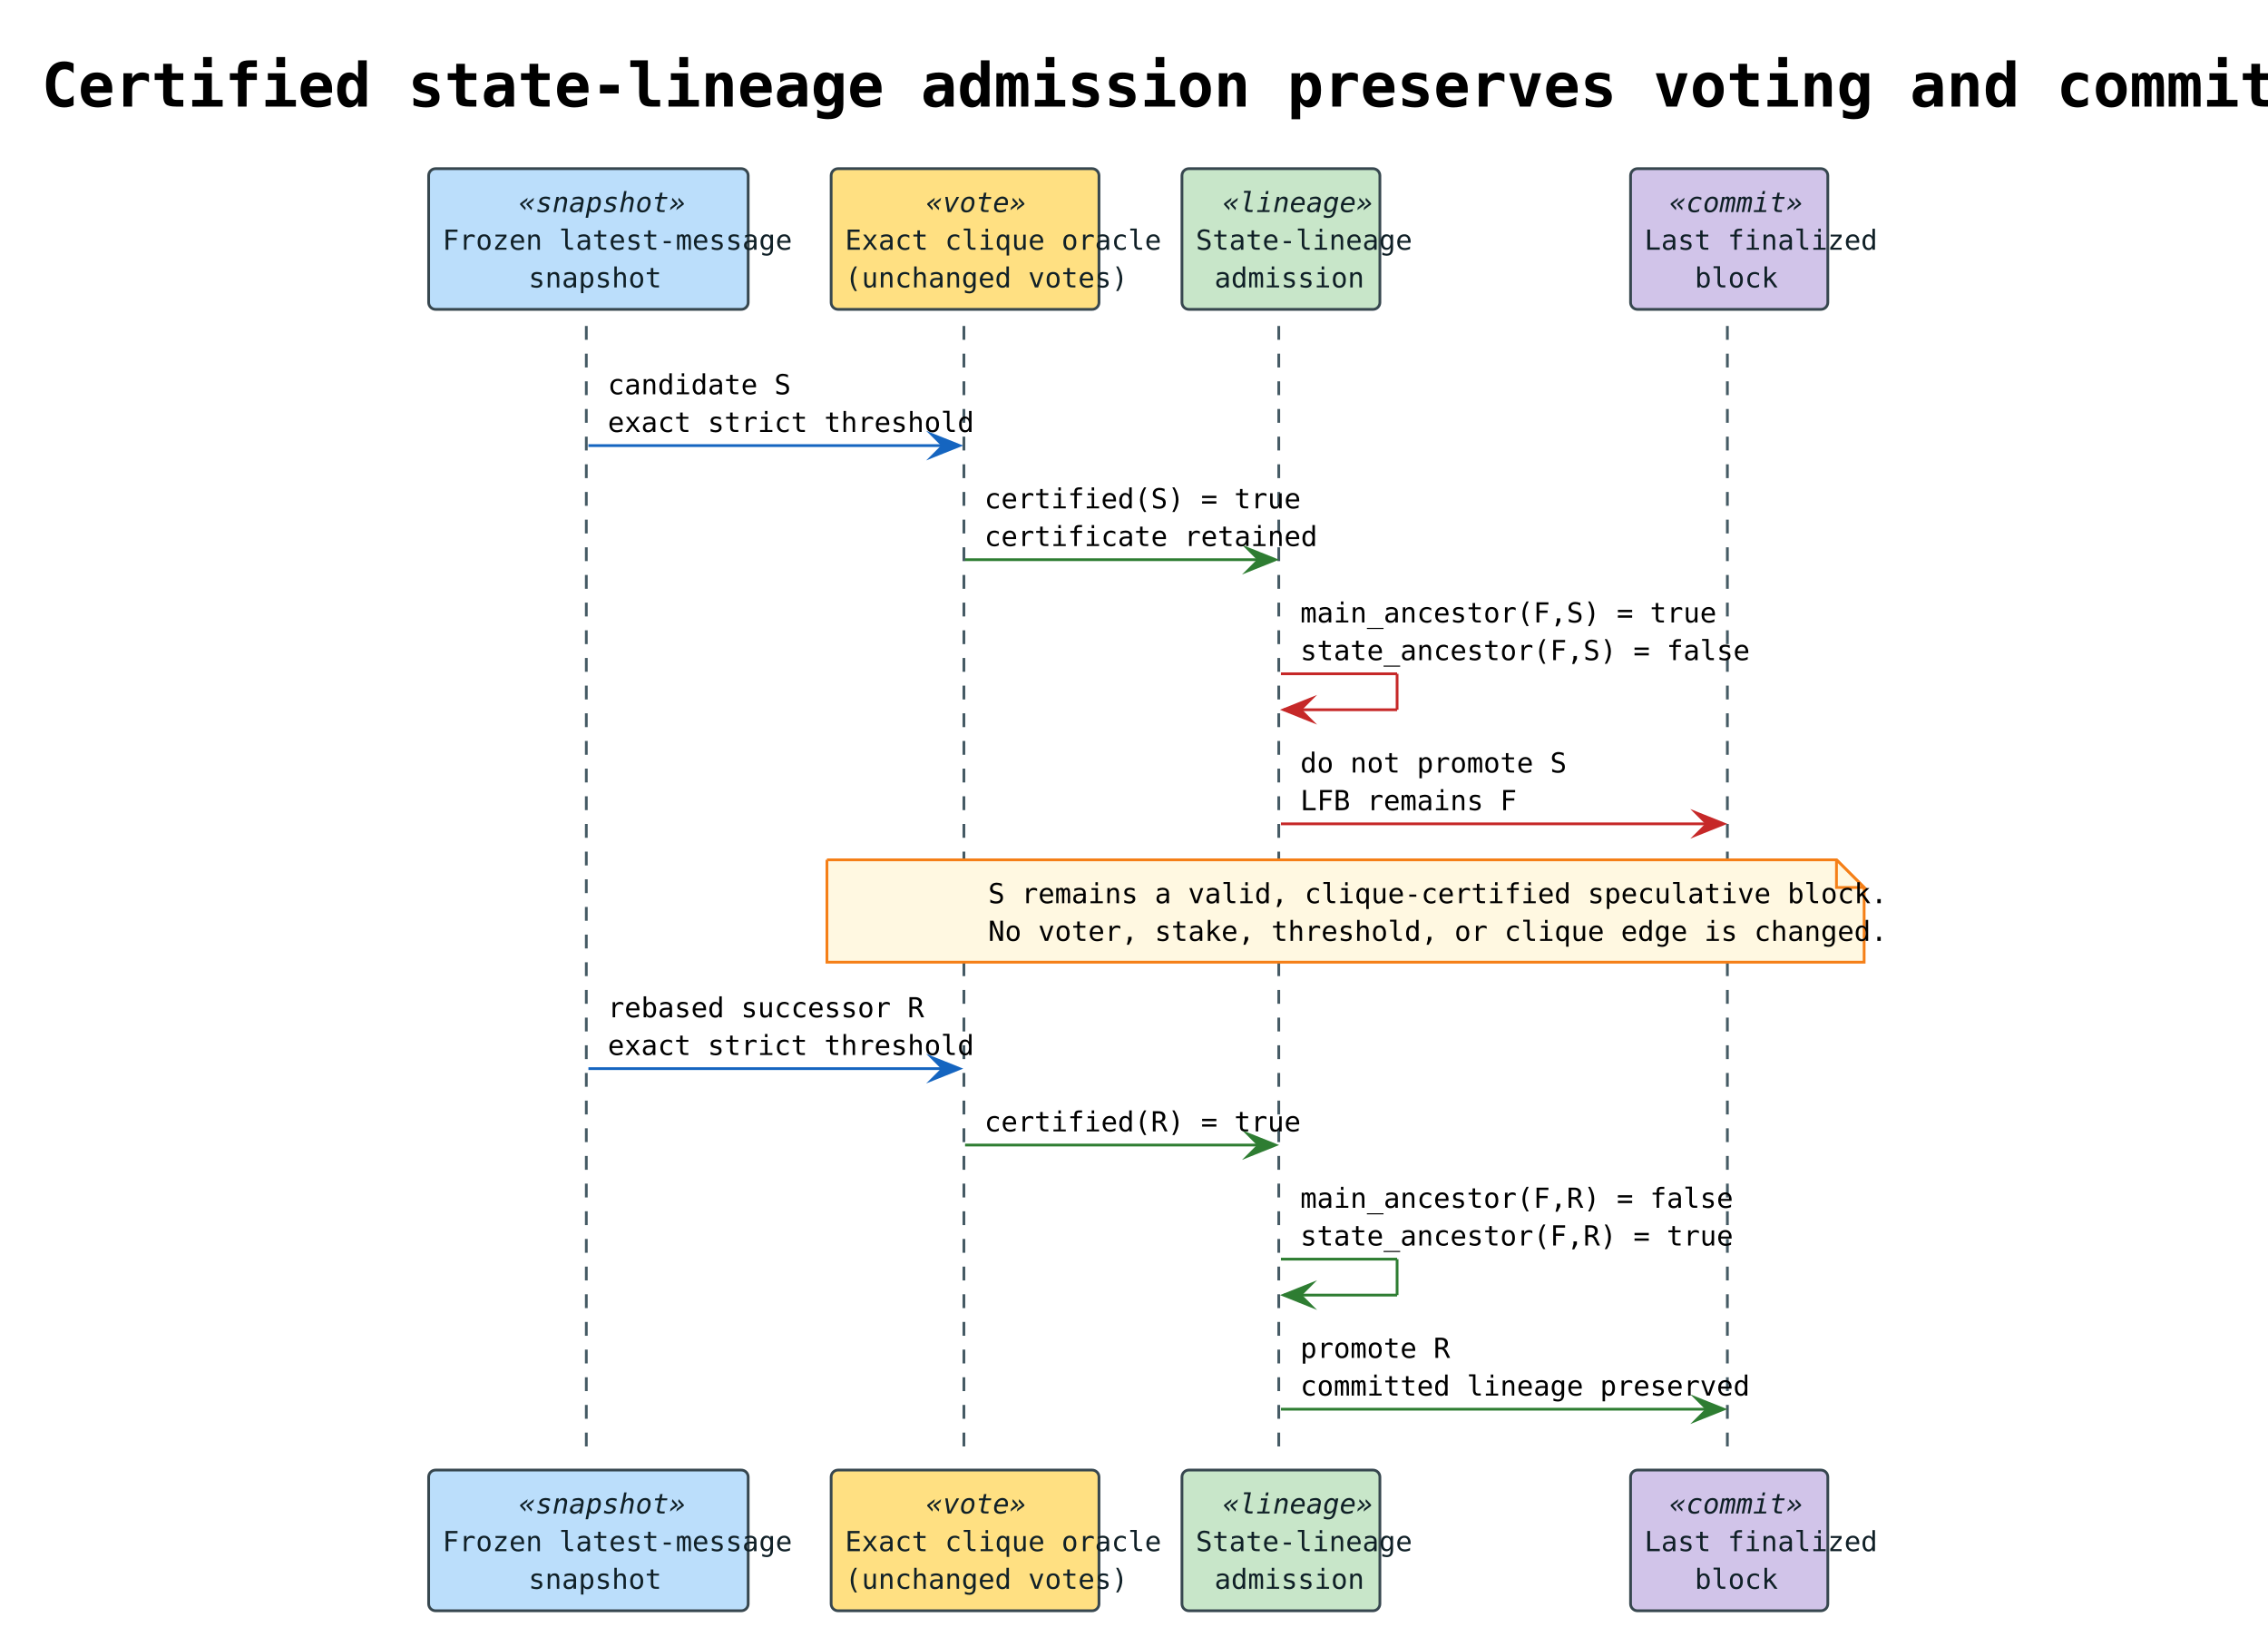
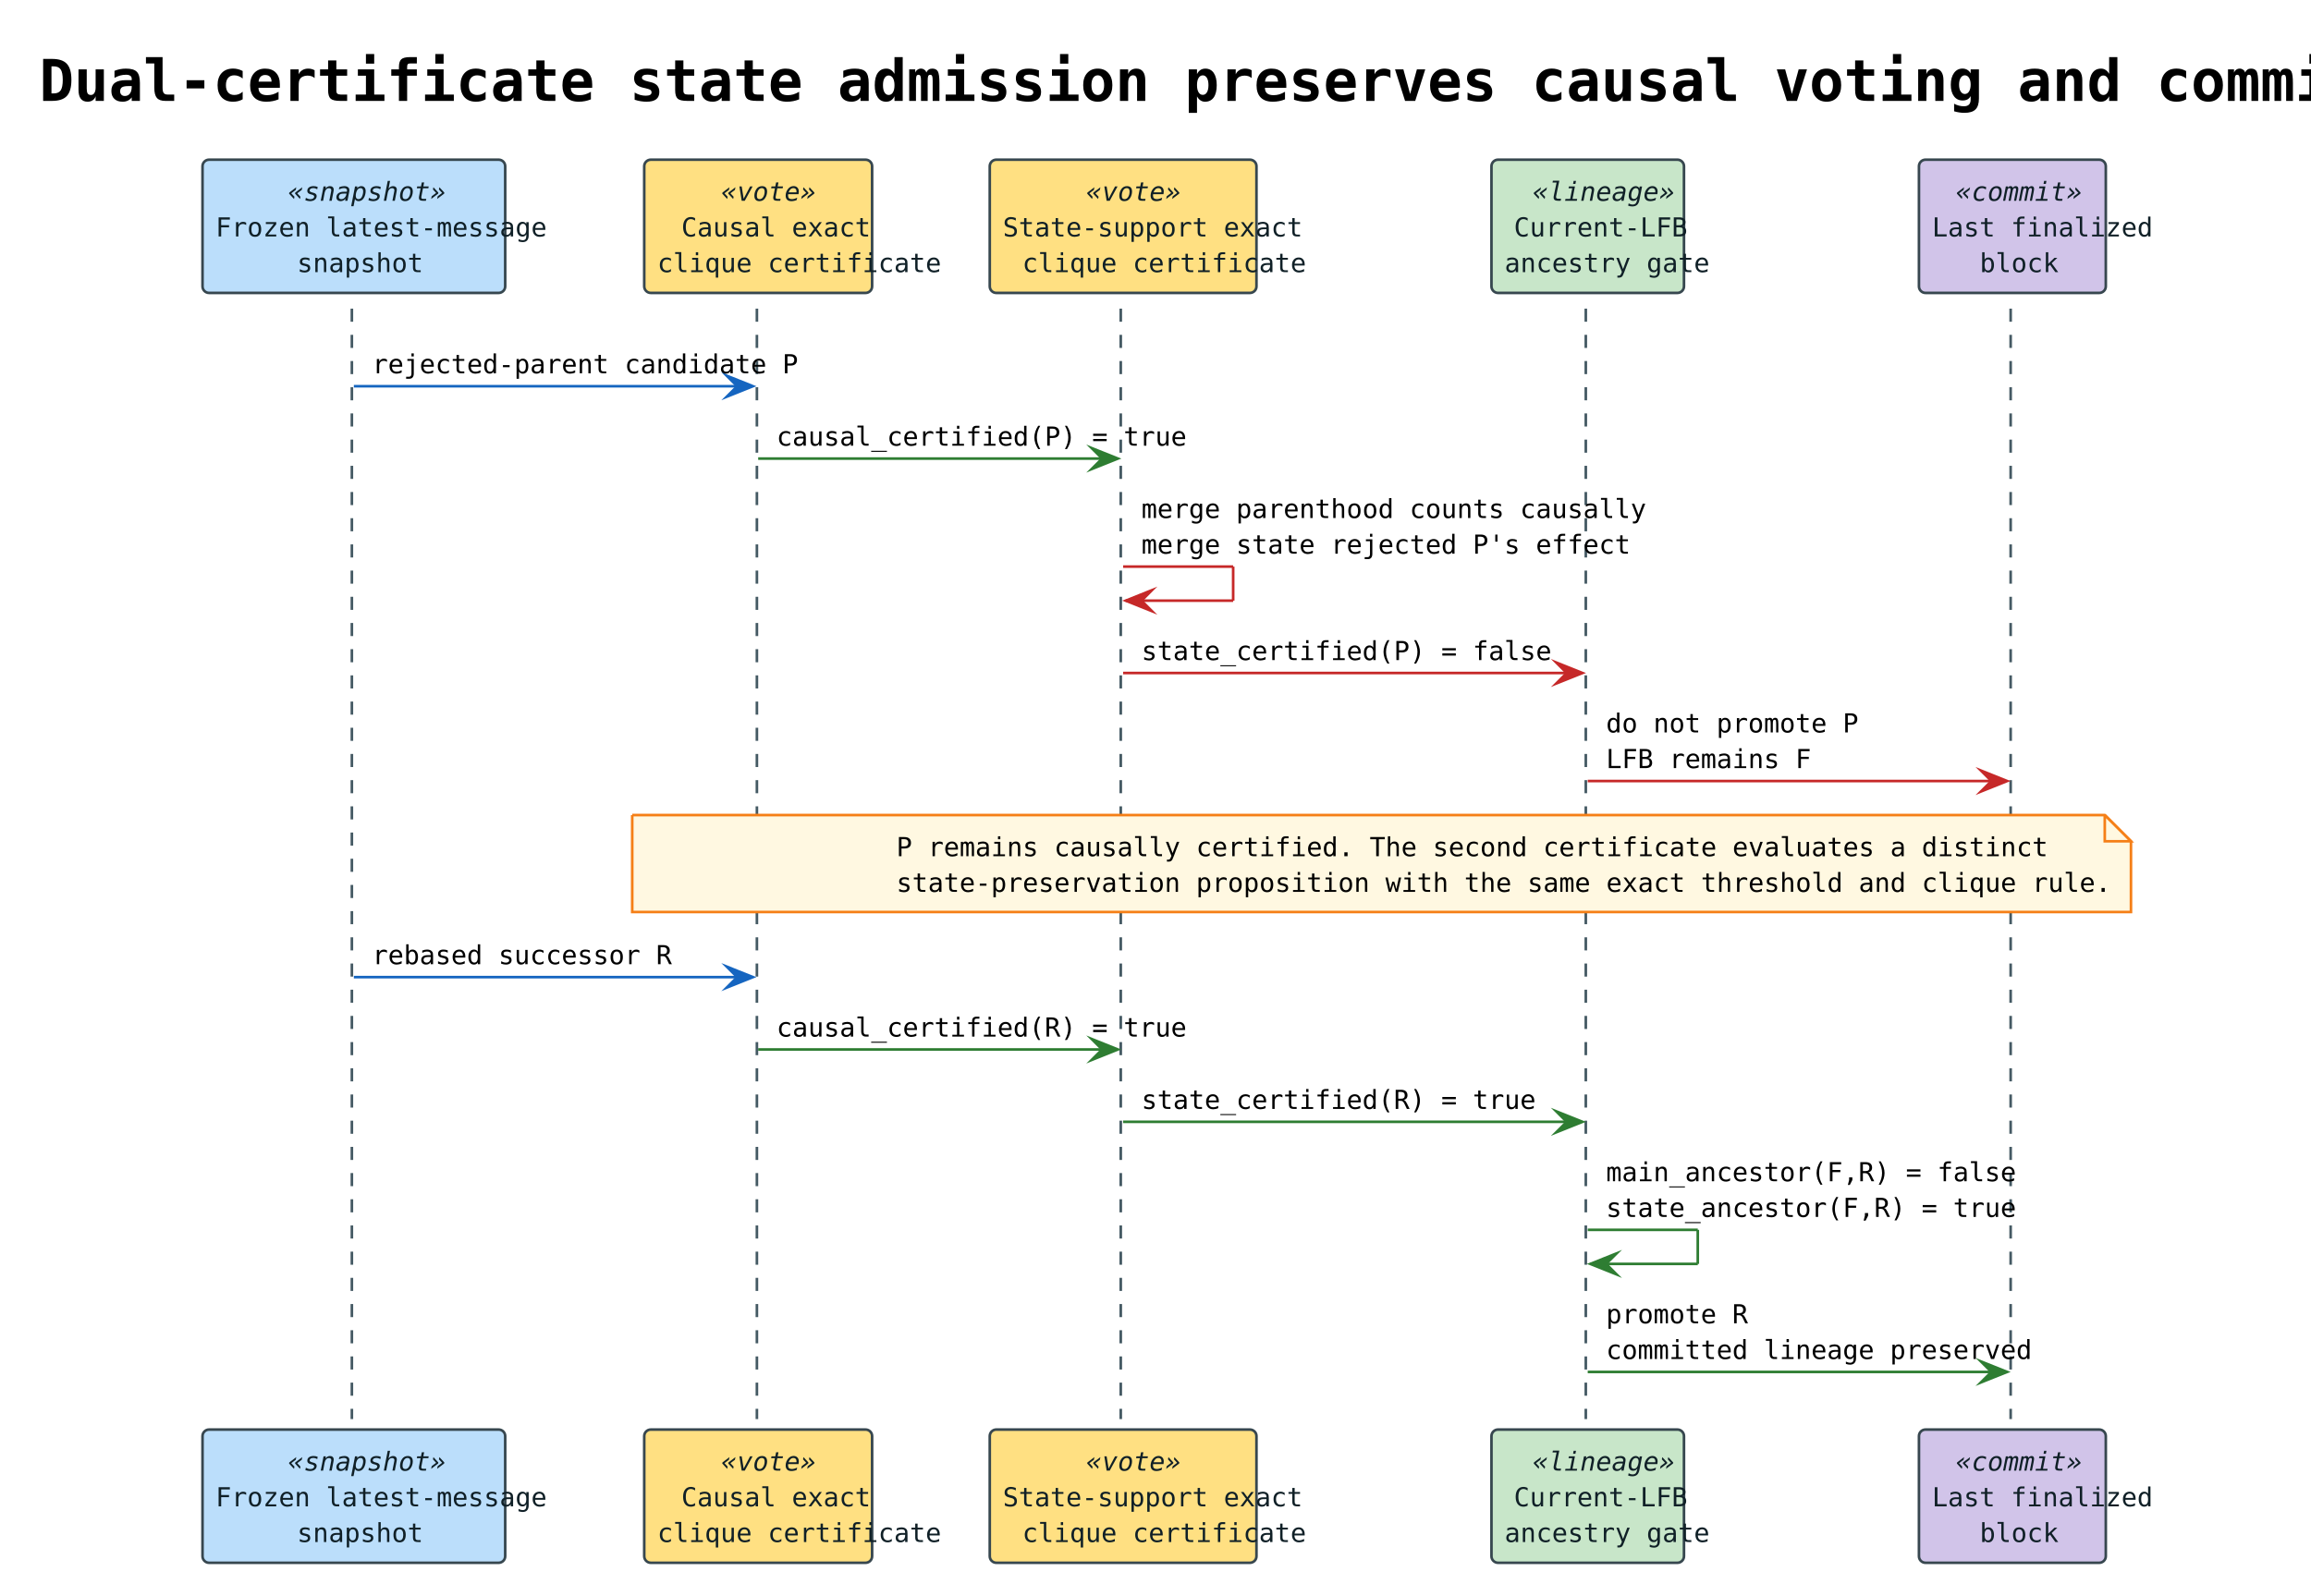
- <svg xmlns="http://www.w3.org/2000/svg" contentStyleType="text/css" data-diagram-type="SEQUENCE" height="595px" preserveAspectRatio="none" style="width:820px;height:595px;background:#FFFFFF;" version="1.1" viewBox="0 0 820 595" width="820px" zoomAndPan="magnify">
+ <svg xmlns="http://www.w3.org/2000/svg" contentStyleType="text/css" data-diagram-type="SEQUENCE" height="609px" preserveAspectRatio="none" style="width:882px;height:609px;background:#FFFFFF;" version="1.1" viewBox="0 0 882 609" width="882px" zoomAndPan="magnify">
  <defs />
  <g>
    <g class="title" data-source-line="24">
-       <text fill="#000000" font-family="'monospace'" font-size="22" font-weight="700" lengthAdjust="spacing" textLength="788.307" x="15" y="38.518">Certified state-lineage admission preserves voting and committed state</text>
+       <text fill="#000000" font-family="'monospace'" font-size="22" font-weight="700" lengthAdjust="spacing" textLength="850.391" x="15" y="38.518">Dual-certificate state admission preserves causal voting and committed state</text>
    </g>
    <g class="participant-lifeline" data-entity-uid="part1" data-qualified-name="Snapshot" data-source-line="26" id="part1-lifeline">
      <g>
-         <rect fill="#000000" fill-opacity="0" height="409.54" width="8" x="208.741" y="117.824" />
-         <line style="stroke:#455A64;stroke-width:1;stroke-dasharray:5,5;" x1="211.981" x2="211.981" y1="117.824" y2="527.364" />
+         <rect fill="#000000" fill-opacity="0" height="423.92" width="8" x="131.051" y="117.824" />
+         <line style="stroke:#455A64;stroke-width:1;stroke-dasharray:5,5;" x1="134.291" x2="134.291" y1="117.824" y2="541.744" />
      </g>
    </g>
-     <g class="participant-lifeline" data-entity-uid="part2" data-qualified-name="Clique" data-source-line="27" id="part2-lifeline">
+     <g class="participant-lifeline" data-entity-uid="part2" data-qualified-name="Causal" data-source-line="27" id="part2-lifeline">
      <g>
-         <rect fill="#000000" fill-opacity="0" height="409.54" width="8" x="344.921" y="117.824" />
-         <line style="stroke:#455A64;stroke-width:1;stroke-dasharray:5,5;" x1="348.501" x2="348.501" y1="117.824" y2="527.364" />
+         <rect fill="#000000" fill-opacity="0" height="423.92" width="8" x="285.361" y="117.824" />
+         <line style="stroke:#455A64;stroke-width:1;stroke-dasharray:5,5;" x1="288.875" x2="288.875" y1="117.824" y2="541.744" />
      </g>
    </g>
-     <g class="participant-lifeline" data-entity-uid="part3" data-qualified-name="Lineage" data-source-line="28" id="part3-lifeline">
+     <g class="participant-lifeline" data-entity-uid="part3" data-qualified-name="StateCert" data-source-line="28" id="part3-lifeline">
      <g>
-         <rect fill="#000000" fill-opacity="0" height="409.54" width="8" x="459.121" y="117.824" />
-         <line style="stroke:#455A64;stroke-width:1;stroke-dasharray:5,5;" x1="462.341" x2="462.341" y1="117.824" y2="527.364" />
+         <rect fill="#000000" fill-opacity="0" height="423.92" width="8" x="424.64" y="117.824" />
+         <line style="stroke:#455A64;stroke-width:1;stroke-dasharray:5,5;" x1="427.745" x2="427.745" y1="117.824" y2="541.744" />
      </g>
    </g>
-     <g class="participant-lifeline" data-entity-uid="part4" data-qualified-name="LFB" data-source-line="29" id="part4-lifeline">
+     <g class="participant-lifeline" data-entity-uid="part4" data-qualified-name="Lineage" data-source-line="29" id="part4-lifeline">
      <g>
-         <rect fill="#000000" fill-opacity="0" height="409.54" width="8" x="621.191" y="117.824" />
-         <line style="stroke:#455A64;stroke-width:1;stroke-dasharray:5,5;" x1="624.536" x2="624.536" y1="117.824" y2="527.364" />
+         <rect fill="#000000" fill-opacity="0" height="423.92" width="8" x="601.96" y="117.824" />
+         <line style="stroke:#455A64;stroke-width:1;stroke-dasharray:5,5;" x1="605.225" x2="605.225" y1="117.824" y2="541.744" />
+       </g>
+     </g>
+     <g class="participant-lifeline" data-entity-uid="part5" data-qualified-name="LFB" data-source-line="30" id="part5-lifeline">
+       <g>
+         <rect fill="#000000" fill-opacity="0" height="423.92" width="8" x="764.03" y="117.824" />
+         <line style="stroke:#455A64;stroke-width:1;stroke-dasharray:5,5;" x1="767.375" x2="767.375" y1="117.824" y2="541.744" />
      </g>
    </g>
    <g class="participant participant-head" data-entity-uid="part1" data-qualified-name="Snapshot" data-source-line="26" id="part1-head">
-       <rect fill="#BBDEFB" height="50.86" rx="2.5" ry="2.5" style="stroke:#37474F;stroke-width:1;" width="115.52" x="154.981" y="60.964" />
-       <text fill="#102027" font-family="'monospace'" font-size="10" font-style="italic" lengthAdjust="spacing" textLength="50.18" x="187.651" y="76.654">«snapshot»</text>
-       <text fill="#102027" font-family="'monospace'" font-size="10" lengthAdjust="spacing" textLength="105.52" x="159.981" y="90.274">Frozen latest-message</text>
-       <text fill="#102027" font-family="'monospace'" font-size="10" lengthAdjust="spacing" textLength="43.36" x="191.061" y="103.894">snapshot</text>
+       <rect fill="#BBDEFB" height="50.86" rx="2.5" ry="2.5" style="stroke:#37474F;stroke-width:1;" width="115.52" x="77.291" y="60.964" />
+       <text fill="#102027" font-family="'monospace'" font-size="10" font-style="italic" lengthAdjust="spacing" textLength="50.18" x="109.961" y="76.654">«snapshot»</text>
+       <text fill="#102027" font-family="'monospace'" font-size="10" lengthAdjust="spacing" textLength="105.52" x="82.291" y="90.274">Frozen latest-message</text>
+       <text fill="#102027" font-family="'monospace'" font-size="10" lengthAdjust="spacing" textLength="43.36" x="113.371" y="103.894">snapshot</text>
    </g>
    <g class="participant participant-tail" data-entity-uid="part1" data-qualified-name="Snapshot" data-source-line="26" id="part1-tail">
-       <rect fill="#BBDEFB" height="50.86" rx="2.5" ry="2.5" style="stroke:#37474F;stroke-width:1;" width="115.52" x="154.981" y="531.364" />
-       <text fill="#102027" font-family="'monospace'" font-size="10" font-style="italic" lengthAdjust="spacing" textLength="50.18" x="187.651" y="547.054">«snapshot»</text>
-       <text fill="#102027" font-family="'monospace'" font-size="10" lengthAdjust="spacing" textLength="105.52" x="159.981" y="560.674">Frozen latest-message</text>
-       <text fill="#102027" font-family="'monospace'" font-size="10" lengthAdjust="spacing" textLength="43.36" x="191.061" y="574.294">snapshot</text>
+       <rect fill="#BBDEFB" height="50.86" rx="2.5" ry="2.5" style="stroke:#37474F;stroke-width:1;" width="115.52" x="77.291" y="545.744" />
+       <text fill="#102027" font-family="'monospace'" font-size="10" font-style="italic" lengthAdjust="spacing" textLength="50.18" x="109.961" y="561.434">«snapshot»</text>
+       <text fill="#102027" font-family="'monospace'" font-size="10" lengthAdjust="spacing" textLength="105.52" x="82.291" y="575.054">Frozen latest-message</text>
+       <text fill="#102027" font-family="'monospace'" font-size="10" lengthAdjust="spacing" textLength="43.36" x="113.371" y="588.674">snapshot</text>
    </g>
-     <g class="participant participant-head" data-entity-uid="part2" data-qualified-name="Clique" data-source-line="27" id="part2-head">
-       <rect fill="#FFE082" height="50.86" rx="2.5" ry="2.5" style="stroke:#37474F;stroke-width:1;" width="96.84" x="300.501" y="60.964" />
-       <text fill="#102027" font-family="'monospace'" font-size="10" font-style="italic" lengthAdjust="spacing" textLength="28.15" x="334.846" y="76.654">«vote»</text>
-       <text fill="#102027" font-family="'monospace'" font-size="10" lengthAdjust="spacing" textLength="86.81" x="305.516" y="90.274">Exact clique oracle</text>
-       <text fill="#102027" font-family="'monospace'" font-size="10" lengthAdjust="spacing" textLength="86.84" x="305.501" y="103.894">(unchanged votes)</text>
+     <g class="participant participant-head" data-entity-uid="part2" data-qualified-name="Causal" data-source-line="27" id="part2-head">
+       <rect fill="#FFE082" height="50.86" rx="2.5" ry="2.5" style="stroke:#37474F;stroke-width:1;" width="86.97" x="245.875" y="60.964" />
+       <text fill="#102027" font-family="'monospace'" font-size="10" font-style="italic" lengthAdjust="spacing" textLength="28.15" x="275.286" y="76.654">«vote»</text>
+       <text fill="#102027" font-family="'monospace'" font-size="10" lengthAdjust="spacing" textLength="58.64" x="260.041" y="90.274">Causal exact</text>
+       <text fill="#102027" font-family="'monospace'" font-size="10" lengthAdjust="spacing" textLength="76.97" x="250.875" y="103.894">clique certificate</text>
    </g>
-     <g class="participant participant-tail" data-entity-uid="part2" data-qualified-name="Clique" data-source-line="27" id="part2-tail">
-       <rect fill="#FFE082" height="50.86" rx="2.5" ry="2.5" style="stroke:#37474F;stroke-width:1;" width="96.84" x="300.501" y="531.364" />
-       <text fill="#102027" font-family="'monospace'" font-size="10" font-style="italic" lengthAdjust="spacing" textLength="28.15" x="334.846" y="547.054">«vote»</text>
-       <text fill="#102027" font-family="'monospace'" font-size="10" lengthAdjust="spacing" textLength="86.81" x="305.516" y="560.674">Exact clique oracle</text>
-       <text fill="#102027" font-family="'monospace'" font-size="10" lengthAdjust="spacing" textLength="86.84" x="305.501" y="574.294">(unchanged votes)</text>
+     <g class="participant participant-tail" data-entity-uid="part2" data-qualified-name="Causal" data-source-line="27" id="part2-tail">
+       <rect fill="#FFE082" height="50.86" rx="2.5" ry="2.5" style="stroke:#37474F;stroke-width:1;" width="86.97" x="245.875" y="545.744" />
+       <text fill="#102027" font-family="'monospace'" font-size="10" font-style="italic" lengthAdjust="spacing" textLength="28.15" x="275.286" y="561.434">«vote»</text>
+       <text fill="#102027" font-family="'monospace'" font-size="10" lengthAdjust="spacing" textLength="58.64" x="260.041" y="575.054">Causal exact</text>
+       <text fill="#102027" font-family="'monospace'" font-size="10" lengthAdjust="spacing" textLength="76.97" x="250.875" y="588.674">clique certificate</text>
    </g>
-     <g class="participant participant-head" data-entity-uid="part3" data-qualified-name="Lineage" data-source-line="28" id="part3-head">
-       <rect fill="#C8E6C9" height="50.86" rx="2.5" ry="2.5" style="stroke:#37474F;stroke-width:1;" width="71.56" x="427.341" y="60.964" />
-       <text fill="#102027" font-family="'monospace'" font-size="10" font-style="italic" lengthAdjust="spacing" textLength="41.94" x="442.151" y="76.654">«lineage»</text>
-       <text fill="#102027" font-family="'monospace'" font-size="10" lengthAdjust="spacing" textLength="61.56" x="432.341" y="90.274">State-lineage</text>
-       <text fill="#102027" font-family="'monospace'" font-size="10" lengthAdjust="spacing" textLength="48.08" x="439.081" y="103.894">admission</text>
+     <g class="participant participant-head" data-entity-uid="part3" data-qualified-name="StateCert" data-source-line="28" id="part3-head">
+       <rect fill="#FFE082" height="50.86" rx="2.5" ry="2.5" style="stroke:#37474F;stroke-width:1;" width="101.79" x="377.745" y="60.964" />
+       <text fill="#102027" font-family="'monospace'" font-size="10" font-style="italic" lengthAdjust="spacing" textLength="28.15" x="414.565" y="76.654">«vote»</text>
+       <text fill="#102027" font-family="'monospace'" font-size="10" lengthAdjust="spacing" textLength="91.79" x="382.745" y="90.274">State-support exact</text>
+       <text fill="#102027" font-family="'monospace'" font-size="10" lengthAdjust="spacing" textLength="76.97" x="390.156" y="103.894">clique certificate</text>
    </g>
-     <g class="participant participant-tail" data-entity-uid="part3" data-qualified-name="Lineage" data-source-line="28" id="part3-tail">
-       <rect fill="#C8E6C9" height="50.86" rx="2.5" ry="2.5" style="stroke:#37474F;stroke-width:1;" width="71.56" x="427.341" y="531.364" />
-       <text fill="#102027" font-family="'monospace'" font-size="10" font-style="italic" lengthAdjust="spacing" textLength="41.94" x="442.151" y="547.054">«lineage»</text>
-       <text fill="#102027" font-family="'monospace'" font-size="10" lengthAdjust="spacing" textLength="61.56" x="432.341" y="560.674">State-lineage</text>
-       <text fill="#102027" font-family="'monospace'" font-size="10" lengthAdjust="spacing" textLength="48.08" x="439.081" y="574.294">admission</text>
+     <g class="participant participant-tail" data-entity-uid="part3" data-qualified-name="StateCert" data-source-line="28" id="part3-tail">
+       <rect fill="#FFE082" height="50.86" rx="2.5" ry="2.5" style="stroke:#37474F;stroke-width:1;" width="101.79" x="377.745" y="545.744" />
+       <text fill="#102027" font-family="'monospace'" font-size="10" font-style="italic" lengthAdjust="spacing" textLength="28.15" x="414.565" y="561.434">«vote»</text>
+       <text fill="#102027" font-family="'monospace'" font-size="10" lengthAdjust="spacing" textLength="91.79" x="382.745" y="575.054">State-support exact</text>
+       <text fill="#102027" font-family="'monospace'" font-size="10" lengthAdjust="spacing" textLength="76.97" x="390.156" y="588.674">clique certificate</text>
    </g>
-     <g class="participant participant-head" data-entity-uid="part4" data-qualified-name="LFB" data-source-line="29" id="part4-head">
-       <rect fill="#D1C4E9" height="50.86" rx="2.5" ry="2.5" style="stroke:#37474F;stroke-width:1;" width="71.31" x="589.536" y="60.964" />
-       <text fill="#102027" font-family="'monospace'" font-size="10" font-style="italic" lengthAdjust="spacing" textLength="43.1" x="603.641" y="76.654">«commit»</text>
-       <text fill="#102027" font-family="'monospace'" font-size="10" lengthAdjust="spacing" textLength="61.31" x="594.536" y="90.274">Last finalized</text>
-       <text fill="#102027" font-family="'monospace'" font-size="10" lengthAdjust="spacing" textLength="24.92" x="612.731" y="103.894">block</text>
+     <g class="participant participant-head" data-entity-uid="part4" data-qualified-name="Lineage" data-source-line="29" id="part4-head">
+       <rect fill="#C8E6C9" height="50.86" rx="2.5" ry="2.5" style="stroke:#37474F;stroke-width:1;" width="73.47" x="569.225" y="60.964" />
+       <text fill="#102027" font-family="'monospace'" font-size="10" font-style="italic" lengthAdjust="spacing" textLength="41.94" x="584.99" y="76.654">«lineage»</text>
+       <text fill="#102027" font-family="'monospace'" font-size="10" lengthAdjust="spacing" textLength="56.34" x="577.79" y="90.274">Current-LFB</text>
+       <text fill="#102027" font-family="'monospace'" font-size="10" lengthAdjust="spacing" textLength="63.47" x="574.225" y="103.894">ancestry gate</text>
    </g>
-     <g class="participant participant-tail" data-entity-uid="part4" data-qualified-name="LFB" data-source-line="29" id="part4-tail">
-       <rect fill="#D1C4E9" height="50.86" rx="2.5" ry="2.5" style="stroke:#37474F;stroke-width:1;" width="71.31" x="589.536" y="531.364" />
-       <text fill="#102027" font-family="'monospace'" font-size="10" font-style="italic" lengthAdjust="spacing" textLength="43.1" x="603.641" y="547.054">«commit»</text>
-       <text fill="#102027" font-family="'monospace'" font-size="10" lengthAdjust="spacing" textLength="61.31" x="594.536" y="560.674">Last finalized</text>
-       <text fill="#102027" font-family="'monospace'" font-size="10" lengthAdjust="spacing" textLength="24.92" x="612.731" y="574.294">block</text>
+     <g class="participant participant-tail" data-entity-uid="part4" data-qualified-name="Lineage" data-source-line="29" id="part4-tail">
+       <rect fill="#C8E6C9" height="50.86" rx="2.5" ry="2.5" style="stroke:#37474F;stroke-width:1;" width="73.47" x="569.225" y="545.744" />
+       <text fill="#102027" font-family="'monospace'" font-size="10" font-style="italic" lengthAdjust="spacing" textLength="41.94" x="584.99" y="561.434">«lineage»</text>
+       <text fill="#102027" font-family="'monospace'" font-size="10" lengthAdjust="spacing" textLength="56.34" x="577.79" y="575.054">Current-LFB</text>
+       <text fill="#102027" font-family="'monospace'" font-size="10" lengthAdjust="spacing" textLength="63.47" x="574.225" y="588.674">ancestry gate</text>
    </g>
-     <g class="message" data-entity-1="part1" data-entity-2="part2" data-source-line="31" id="msg1">
-       <polygon fill="#1565C0" points="336.921,157.064,346.921,161.064,336.921,165.064,340.921,161.064" style="stroke:#1565C0;stroke-width:1;stroke-linejoin:miter;stroke-miterlimit:10;" />
-       <line style="stroke:#1565C0;stroke-width:1;" x1="212.741" x2="342.921" y1="161.064" y2="161.064" />
-       <text fill="#000000" font-family="'monospace'" font-size="10" lengthAdjust="spacing" textLength="54.42" x="219.741" y="142.514">candidate S</text>
-       <text fill="#000000" font-family="'monospace'" font-size="10" lengthAdjust="spacing" textLength="98.98" x="219.741" y="156.134">exact strict threshold</text>
+     <g class="participant participant-head" data-entity-uid="part5" data-qualified-name="LFB" data-source-line="30" id="part5-head">
+       <rect fill="#D1C4E9" height="50.86" rx="2.5" ry="2.5" style="stroke:#37474F;stroke-width:1;" width="71.31" x="732.375" y="60.964" />
+       <text fill="#102027" font-family="'monospace'" font-size="10" font-style="italic" lengthAdjust="spacing" textLength="43.1" x="746.48" y="76.654">«commit»</text>
+       <text fill="#102027" font-family="'monospace'" font-size="10" lengthAdjust="spacing" textLength="61.31" x="737.375" y="90.274">Last finalized</text>
+       <text fill="#102027" font-family="'monospace'" font-size="10" lengthAdjust="spacing" textLength="24.92" x="755.57" y="103.894">block</text>
    </g>
-     <g class="message" data-entity-1="part2" data-entity-2="part3" data-source-line="32" id="msg2">
-       <polygon fill="#2E7D32" points="451.121,198.304,461.121,202.304,451.121,206.304,455.121,202.304" style="stroke:#2E7D32;stroke-width:1;stroke-linejoin:miter;stroke-miterlimit:10;" />
-       <line style="stroke:#2E7D32;stroke-width:1;" x1="348.921" x2="457.121" y1="202.304" y2="202.304" />
-       <text fill="#000000" font-family="'monospace'" font-size="10" lengthAdjust="spacing" textLength="80.54" x="355.921" y="183.754">certified(S) = true</text>
-       <text fill="#000000" font-family="'monospace'" font-size="10" lengthAdjust="spacing" textLength="88.58" x="355.921" y="197.374">certificate retained</text>
+     <g class="participant participant-tail" data-entity-uid="part5" data-qualified-name="LFB" data-source-line="30" id="part5-tail">
+       <rect fill="#D1C4E9" height="50.86" rx="2.5" ry="2.5" style="stroke:#37474F;stroke-width:1;" width="71.31" x="732.375" y="545.744" />
+       <text fill="#102027" font-family="'monospace'" font-size="10" font-style="italic" lengthAdjust="spacing" textLength="43.1" x="746.48" y="561.434">«commit»</text>
+       <text fill="#102027" font-family="'monospace'" font-size="10" lengthAdjust="spacing" textLength="61.31" x="737.375" y="575.054">Last finalized</text>
+       <text fill="#102027" font-family="'monospace'" font-size="10" lengthAdjust="spacing" textLength="24.92" x="755.57" y="588.674">block</text>
    </g>
-     <g class="message" data-entity-1="part3" data-entity-2="part3" data-source-line="33" id="msg3">
-       <line style="stroke:#C62828;stroke-width:1;" x1="463.121" x2="505.121" y1="243.544" y2="243.544" />
-       <line style="stroke:#C62828;stroke-width:1;" x1="505.121" x2="505.121" y1="243.544" y2="256.544" />
-       <line style="stroke:#C62828;stroke-width:1;" x1="464.121" x2="505.121" y1="256.544" y2="256.544" />
-       <polygon fill="#C62828" points="474.121,252.544,464.121,256.544,474.121,260.544,470.121,256.544" style="stroke:#C62828;stroke-width:1;stroke-linejoin:miter;stroke-miterlimit:10;" />
-       <text fill="#000000" font-family="'monospace'" font-size="10" lengthAdjust="spacing" textLength="118.81" x="470.121" y="224.994">main_ancestor(F,S) = true</text>
-       <text fill="#000000" font-family="'monospace'" font-size="10" lengthAdjust="spacing" textLength="120.85" x="470.121" y="238.614">state_ancestor(F,S) = false</text>
+     <g class="message" data-entity-1="part1" data-entity-2="part2" data-source-line="32" id="msg1">
+       <polygon fill="#1565C0" points="277.361,143.444,287.361,147.444,277.361,151.444,281.361,147.444" style="stroke:#1565C0;stroke-width:1;stroke-linejoin:miter;stroke-miterlimit:10;" />
+       <line style="stroke:#1565C0;stroke-width:1;" x1="135.051" x2="283.361" y1="147.444" y2="147.444" />
+       <text fill="#000000" font-family="'monospace'" font-size="10" lengthAdjust="spacing" textLength="130.31" x="142.051" y="142.514">rejected-parent candidate P</text>
    </g>
-     <g class="message" data-entity-1="part3" data-entity-2="part4" data-source-line="34" id="msg4">
-       <polygon fill="#C62828" points="613.191,293.784,623.191,297.784,613.191,301.784,617.191,297.784" style="stroke:#C62828;stroke-width:1;stroke-linejoin:miter;stroke-miterlimit:10;" />
-       <line style="stroke:#C62828;stroke-width:1;" x1="463.121" x2="619.191" y1="297.784" y2="297.784" />
-       <text fill="#000000" font-family="'monospace'" font-size="10" lengthAdjust="spacing" textLength="82.31" x="470.121" y="279.234">do not promote S</text>
-       <text fill="#000000" font-family="'monospace'" font-size="10" lengthAdjust="spacing" textLength="65.6" x="470.121" y="292.854">LFB remains F</text>
+     <g class="message" data-entity-1="part2" data-entity-2="part3" data-source-line="33" id="msg2">
+       <polygon fill="#2E7D32" points="416.64,171.064,426.64,175.064,416.64,179.064,420.64,175.064" style="stroke:#2E7D32;stroke-width:1;stroke-linejoin:miter;stroke-miterlimit:10;" />
+       <line style="stroke:#2E7D32;stroke-width:1;" x1="289.361" x2="422.64" y1="175.064" y2="175.064" />
+       <text fill="#000000" font-family="'monospace'" font-size="10" lengthAdjust="spacing" textLength="115.11" x="296.361" y="170.134">causal_certified(P) = true</text>
    </g>
-     <path d="M298.981,310.784 L298.981,347.784 L673.981,347.784 L673.981,320.784 L663.981,310.784 L298.981,310.784" fill="#FFF8E1" style="stroke:#F57F17;stroke-width:1;" />
-     <path d="M663.981,310.784 L663.981,320.784 L673.981,320.784 L663.981,310.784" fill="#FFF8E1" style="stroke:#F57F17;stroke-width:1;" />
-     <text fill="#000000" font-family="'monospace'" font-size="10" lengthAdjust="spacing" textLength="239.64" x="357.279" y="326.474">S remains a valid, clique-certified speculative block.</text>
-     <text fill="#000000" font-family="'monospace'" font-size="10" lengthAdjust="spacing" textLength="249.75" x="357.279" y="340.094">No voter, stake, threshold, or clique edge is changed.</text>
-     <g class="message" data-entity-1="part1" data-entity-2="part2" data-source-line="41" id="msg5">
-       <polygon fill="#1565C0" points="336.921,382.264,346.921,386.264,336.921,390.264,340.921,386.264" style="stroke:#1565C0;stroke-width:1;stroke-linejoin:miter;stroke-miterlimit:10;" />
-       <line style="stroke:#1565C0;stroke-width:1;" x1="212.741" x2="342.921" y1="386.264" y2="386.264" />
-       <text fill="#000000" font-family="'monospace'" font-size="10" lengthAdjust="spacing" textLength="95.5" x="219.741" y="367.714">rebased successor R</text>
-       <text fill="#000000" font-family="'monospace'" font-size="10" lengthAdjust="spacing" textLength="98.98" x="219.741" y="381.334">exact strict threshold</text>
+     <g class="message" data-entity-1="part3" data-entity-2="part3" data-source-line="34" id="msg3">
+       <line style="stroke:#C62828;stroke-width:1;" x1="428.64" x2="470.64" y1="216.304" y2="216.304" />
+       <line style="stroke:#C62828;stroke-width:1;" x1="470.64" x2="470.64" y1="216.304" y2="229.304" />
+       <line style="stroke:#C62828;stroke-width:1;" x1="429.64" x2="470.64" y1="229.304" y2="229.304" />
+       <polygon fill="#C62828" points="439.64,225.304,429.64,229.304,439.64,233.304,435.64,229.304" style="stroke:#C62828;stroke-width:1;stroke-linejoin:miter;stroke-miterlimit:10;" />
+       <text fill="#000000" font-family="'monospace'" font-size="10" lengthAdjust="spacing" textLength="163.32" x="435.64" y="197.754">merge parenthood counts causally</text>
+       <text fill="#000000" font-family="'monospace'" font-size="10" lengthAdjust="spacing" textLength="142.42" x="435.64" y="211.374">merge state rejected P's effect</text>
    </g>
-     <g class="message" data-entity-1="part2" data-entity-2="part3" data-source-line="42" id="msg6">
-       <polygon fill="#2E7D32" points="451.121,409.884,461.121,413.884,451.121,417.884,455.121,413.884" style="stroke:#2E7D32;stroke-width:1;stroke-linejoin:miter;stroke-miterlimit:10;" />
-       <line style="stroke:#2E7D32;stroke-width:1;" x1="348.921" x2="457.121" y1="413.884" y2="413.884" />
-       <text fill="#000000" font-family="'monospace'" font-size="10" lengthAdjust="spacing" textLength="81.27" x="355.921" y="408.954">certified(R) = true</text>
+     <g class="message" data-entity-1="part3" data-entity-2="part4" data-source-line="35" id="msg4">
+       <polygon fill="#C62828" points="593.96,252.924,603.96,256.924,593.96,260.924,597.96,256.924" style="stroke:#C62828;stroke-width:1;stroke-linejoin:miter;stroke-miterlimit:10;" />
+       <line style="stroke:#C62828;stroke-width:1;" x1="428.64" x2="599.96" y1="256.924" y2="256.924" />
+       <text fill="#000000" font-family="'monospace'" font-size="10" lengthAdjust="spacing" textLength="111.3" x="435.64" y="251.994">state_certified(P) = false</text>
    </g>
-     <g class="message" data-entity-1="part3" data-entity-2="part3" data-source-line="43" id="msg7">
-       <line style="stroke:#2E7D32;stroke-width:1;" x1="463.121" x2="505.121" y1="455.124" y2="455.124" />
-       <line style="stroke:#2E7D32;stroke-width:1;" x1="505.121" x2="505.121" y1="455.124" y2="468.124" />
-       <line style="stroke:#2E7D32;stroke-width:1;" x1="464.121" x2="505.121" y1="468.124" y2="468.124" />
-       <polygon fill="#2E7D32" points="474.121,464.124,464.121,468.124,474.121,472.124,470.121,468.124" style="stroke:#2E7D32;stroke-width:1;stroke-linejoin:miter;stroke-miterlimit:10;" />
-       <text fill="#000000" font-family="'monospace'" font-size="10" lengthAdjust="spacing" textLength="122.04" x="470.121" y="436.574">main_ancestor(F,R) = false</text>
-       <text fill="#000000" font-family="'monospace'" font-size="10" lengthAdjust="spacing" textLength="119.08" x="470.121" y="450.194">state_ancestor(F,R) = true</text>
+     <g class="message" data-entity-1="part4" data-entity-2="part5" data-source-line="36" id="msg5">
+       <polygon fill="#C62828" points="756.03,294.164,766.03,298.164,756.03,302.164,760.03,298.164" style="stroke:#C62828;stroke-width:1;stroke-linejoin:miter;stroke-miterlimit:10;" />
+       <line style="stroke:#C62828;stroke-width:1;" x1="605.96" x2="762.03" y1="298.164" y2="298.164" />
+       <text fill="#000000" font-family="'monospace'" font-size="10" lengthAdjust="spacing" textLength="82.87" x="612.96" y="279.614">do not promote P</text>
+       <text fill="#000000" font-family="'monospace'" font-size="10" lengthAdjust="spacing" textLength="65.6" x="612.96" y="293.234">LFB remains F</text>
    </g>
-     <g class="message" data-entity-1="part3" data-entity-2="part4" data-source-line="44" id="msg8">
-       <polygon fill="#2E7D32" points="613.191,505.364,623.191,509.364,613.191,513.364,617.191,509.364" style="stroke:#2E7D32;stroke-width:1;stroke-linejoin:miter;stroke-miterlimit:10;" />
-       <line style="stroke:#2E7D32;stroke-width:1;" x1="463.121" x2="619.191" y1="509.364" y2="509.364" />
-       <text fill="#000000" font-family="'monospace'" font-size="10" lengthAdjust="spacing" textLength="49.8" x="470.121" y="490.814">promote R</text>
-       <text fill="#000000" font-family="'monospace'" font-size="10" lengthAdjust="spacing" textLength="138.07" x="470.121" y="504.434">committed lineage preserved</text>
+     <path d="M241.291,311.164 L241.291,348.164 L813.291,348.164 L813.291,321.164 L803.291,311.164 L241.291,311.164" fill="#FFF8E1" style="stroke:#F57F17;stroke-width:1;" />
+     <path d="M803.291,311.164 L803.291,321.164 L813.291,321.164 L803.291,311.164" fill="#FFF8E1" style="stroke:#F57F17;stroke-width:1;" />
+     <text fill="#000000" font-family="'monospace'" font-size="10" lengthAdjust="spacing" textLength="328.31" x="342.106" y="326.854">P remains causally certified. The second certificate evaluates a distinct</text>
+     <text fill="#000000" font-family="'monospace'" font-size="10" lengthAdjust="spacing" textLength="362.18" x="342.106" y="340.474">state-preservation proposition with the same exact threshold and clique rule.</text>
+     <g class="message" data-entity-1="part1" data-entity-2="part2" data-source-line="43" id="msg6">
+       <polygon fill="#1565C0" points="277.361,369.024,287.361,373.024,277.361,377.024,281.361,373.024" style="stroke:#1565C0;stroke-width:1;stroke-linejoin:miter;stroke-miterlimit:10;" />
+       <line style="stroke:#1565C0;stroke-width:1;" x1="135.051" x2="283.361" y1="373.024" y2="373.024" />
+       <text fill="#000000" font-family="'monospace'" font-size="10" lengthAdjust="spacing" textLength="95.5" x="142.051" y="368.094">rebased successor R</text>
+     </g>
+     <g class="message" data-entity-1="part2" data-entity-2="part3" data-source-line="44" id="msg7">
+       <polygon fill="#2E7D32" points="416.64,396.644,426.64,400.644,416.64,404.644,420.64,400.644" style="stroke:#2E7D32;stroke-width:1;stroke-linejoin:miter;stroke-miterlimit:10;" />
+       <line style="stroke:#2E7D32;stroke-width:1;" x1="289.361" x2="422.64" y1="400.644" y2="400.644" />
+       <text fill="#000000" font-family="'monospace'" font-size="10" lengthAdjust="spacing" textLength="115.28" x="296.361" y="395.714">causal_certified(R) = true</text>
+     </g>
+     <g class="message" data-entity-1="part3" data-entity-2="part4" data-source-line="45" id="msg8">
+       <polygon fill="#2E7D32" points="593.96,424.264,603.96,428.264,593.96,432.264,597.96,428.264" style="stroke:#2E7D32;stroke-width:1;stroke-linejoin:miter;stroke-miterlimit:10;" />
+       <line style="stroke:#2E7D32;stroke-width:1;" x1="428.64" x2="599.96" y1="428.264" y2="428.264" />
+       <text fill="#000000" font-family="'monospace'" font-size="10" lengthAdjust="spacing" textLength="108.97" x="435.64" y="423.334">state_certified(R) = true</text>
+     </g>
+     <g class="message" data-entity-1="part4" data-entity-2="part4" data-source-line="46" id="msg9">
+       <line style="stroke:#2E7D32;stroke-width:1;" x1="605.96" x2="647.96" y1="469.504" y2="469.504" />
+       <line style="stroke:#2E7D32;stroke-width:1;" x1="647.96" x2="647.96" y1="469.504" y2="482.504" />
+       <line style="stroke:#2E7D32;stroke-width:1;" x1="606.96" x2="647.96" y1="482.504" y2="482.504" />
+       <polygon fill="#2E7D32" points="616.96,478.504,606.96,482.504,616.96,486.504,612.96,482.504" style="stroke:#2E7D32;stroke-width:1;stroke-linejoin:miter;stroke-miterlimit:10;" />
+       <text fill="#000000" font-family="'monospace'" font-size="10" lengthAdjust="spacing" textLength="122.04" x="612.96" y="450.954">main_ancestor(F,R) = false</text>
+       <text fill="#000000" font-family="'monospace'" font-size="10" lengthAdjust="spacing" textLength="119.08" x="612.96" y="464.574">state_ancestor(F,R) = true</text>
+     </g>
+     <g class="message" data-entity-1="part4" data-entity-2="part5" data-source-line="47" id="msg10">
+       <polygon fill="#2E7D32" points="756.03,519.744,766.03,523.744,756.03,527.744,760.03,523.744" style="stroke:#2E7D32;stroke-width:1;stroke-linejoin:miter;stroke-miterlimit:10;" />
+       <line style="stroke:#2E7D32;stroke-width:1;" x1="605.96" x2="762.03" y1="523.744" y2="523.744" />
+       <text fill="#000000" font-family="'monospace'" font-size="10" lengthAdjust="spacing" textLength="49.8" x="612.96" y="505.194">promote R</text>
+       <text fill="#000000" font-family="'monospace'" font-size="10" lengthAdjust="spacing" textLength="138.07" x="612.96" y="518.814">committed lineage preserved</text>
    </g>
  </g>
</svg>
